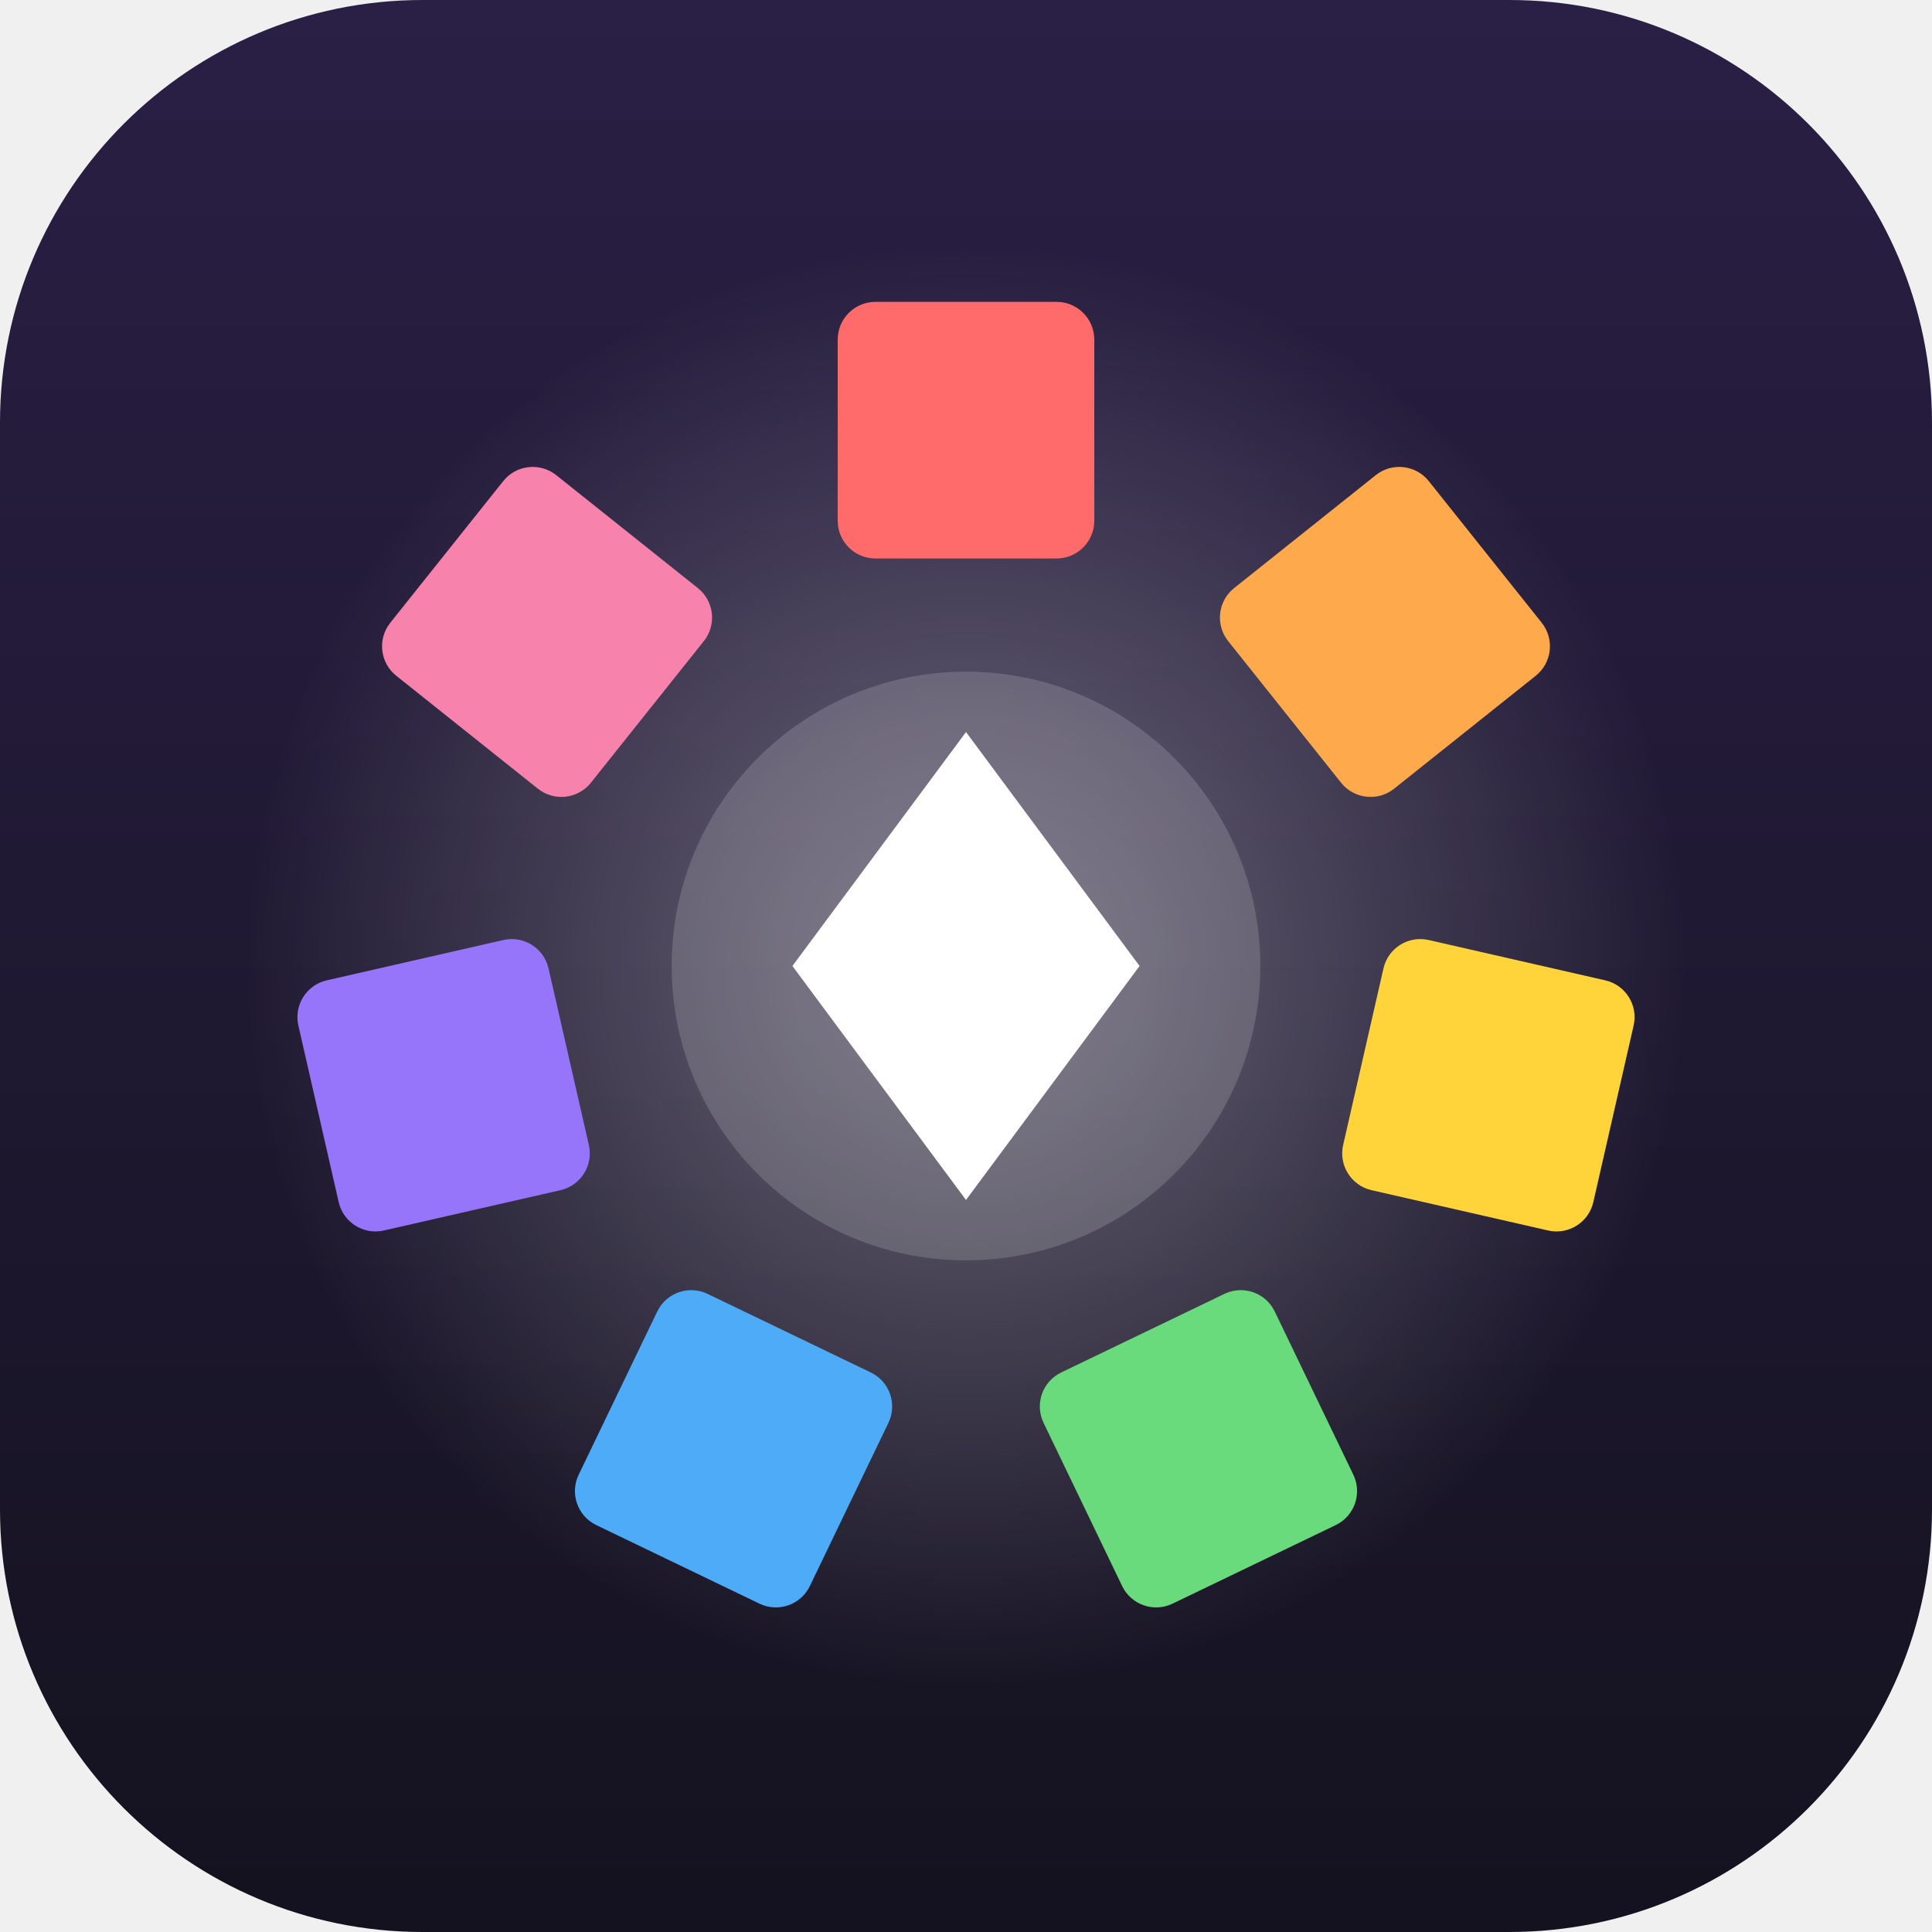
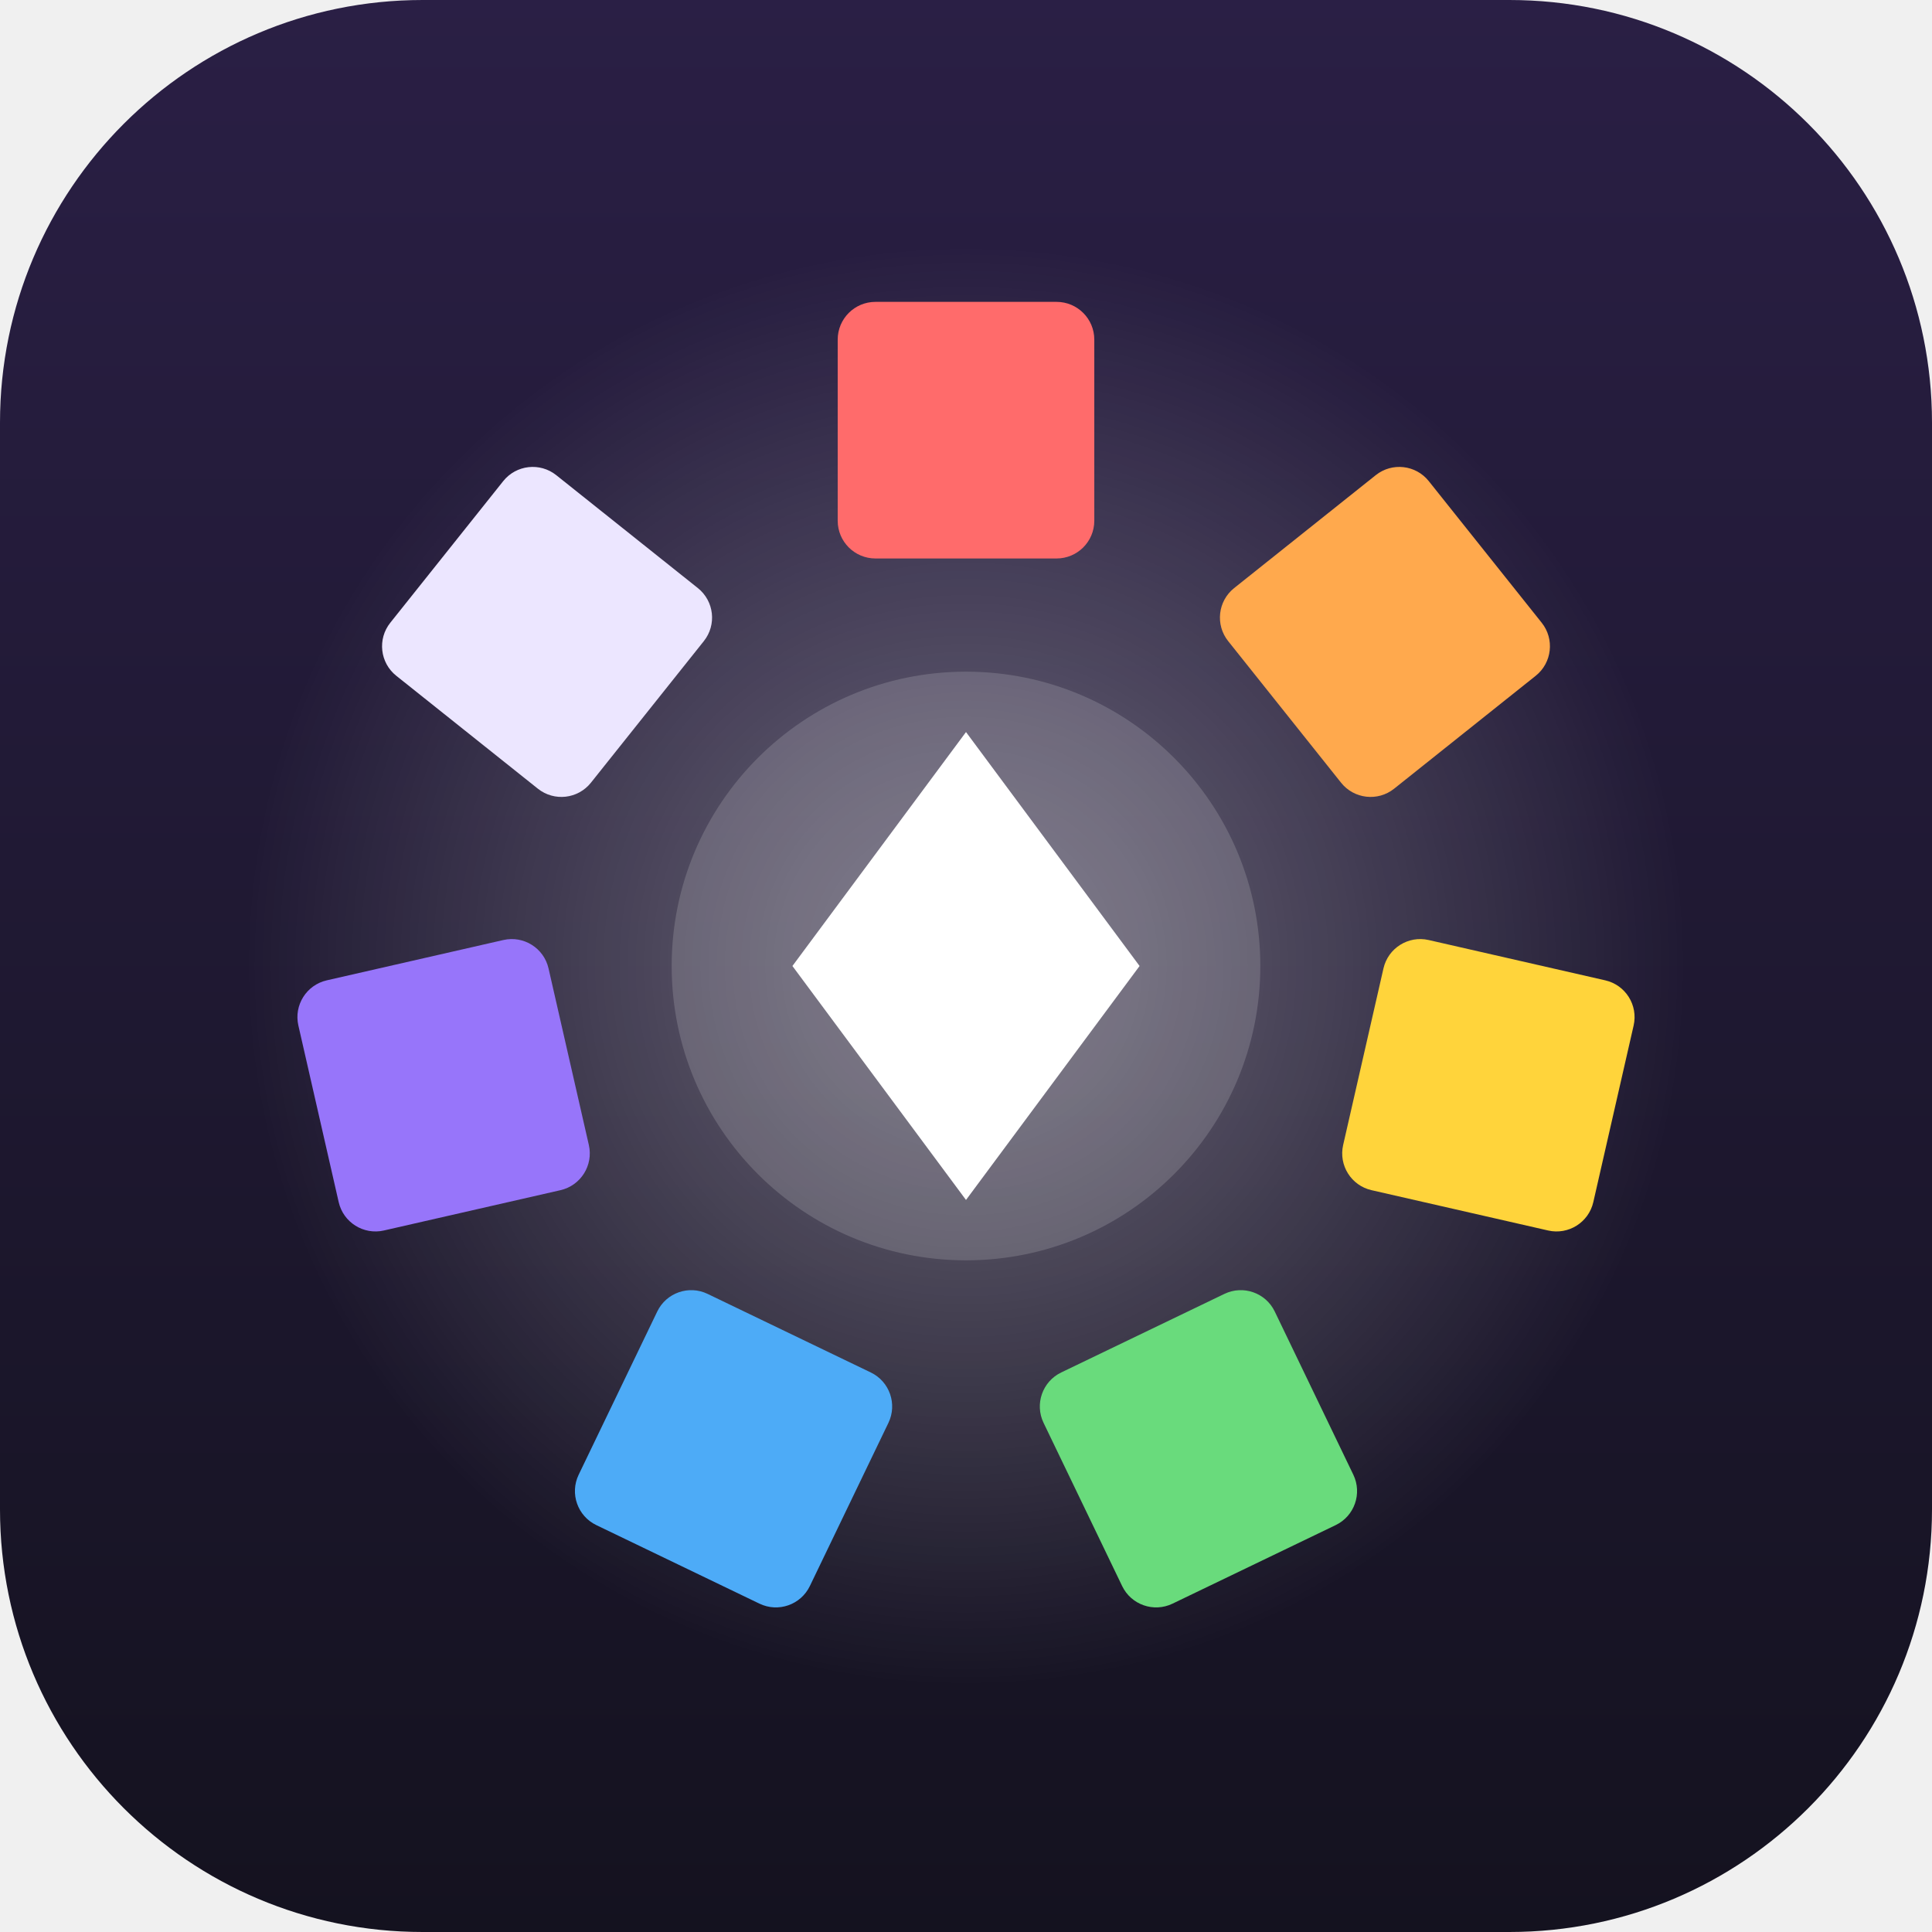
<svg xmlns="http://www.w3.org/2000/svg" viewBox="0 0 512 512" width="512" height="512">
  <defs>
    <linearGradient id="bg" x1="0" y1="0" x2="0" y2="1">
      <stop offset="0" stop-color="#2a1f45" />
      <stop offset="1" stop-color="#14121f" />
    </linearGradient>
    <radialGradient id="glow" cx="0.5" cy="0.5" r="0.5">
      <stop offset="0" stop-color="#ffffff" stop-opacity="0.35" />
      <stop offset="1" stop-color="#ffffff" stop-opacity="0" />
    </radialGradient>
  </defs>
  <rect width="512" height="512" rx="112" fill="url(#bg)" />
  <circle cx="256" cy="256" r="190" fill="url(#glow)" />
  <g transform="translate(256 256)">
    <rect x="-34" y="-176" width="68" height="68" rx="10" fill="#ff6b6b" transform="rotate(0)" />
    <rect x="-34" y="-176" width="68" height="68" rx="10" fill="#ffa94d" transform="rotate(51.43)" />
    <rect x="-34" y="-176" width="68" height="68" rx="10" fill="#ffd43b" transform="rotate(102.86)" />
    <rect x="-34" y="-176" width="68" height="68" rx="10" fill="#69db7c" transform="rotate(154.29)" />
    <rect x="-34" y="-176" width="68" height="68" rx="10" fill="#4dabf7" transform="rotate(205.71)" />
    <rect x="-34" y="-176" width="68" height="68" rx="10" fill="#9775fa" transform="rotate(257.14)" />
-     <rect x="-34" y="-176" width="68" height="68" rx="10" fill="#f783ac" transform="rotate(308.57)" />
+     <rect x="-34" y="-176" width="68" height="68" rx="10" fill="#ece6ff" transform="rotate(308.57)" />
    <circle r="78" fill="#ffffff" fill-opacity="0.16" />
    <path d="M0 -62 L46 0 L0 62 L-46 0 Z" fill="#ffffff" />
    <path d="M0 -28 L20 0 L0 28 L-20 0 Z" fill="#ffffff" fill-opacity="0.55" />
  </g>
</svg>
